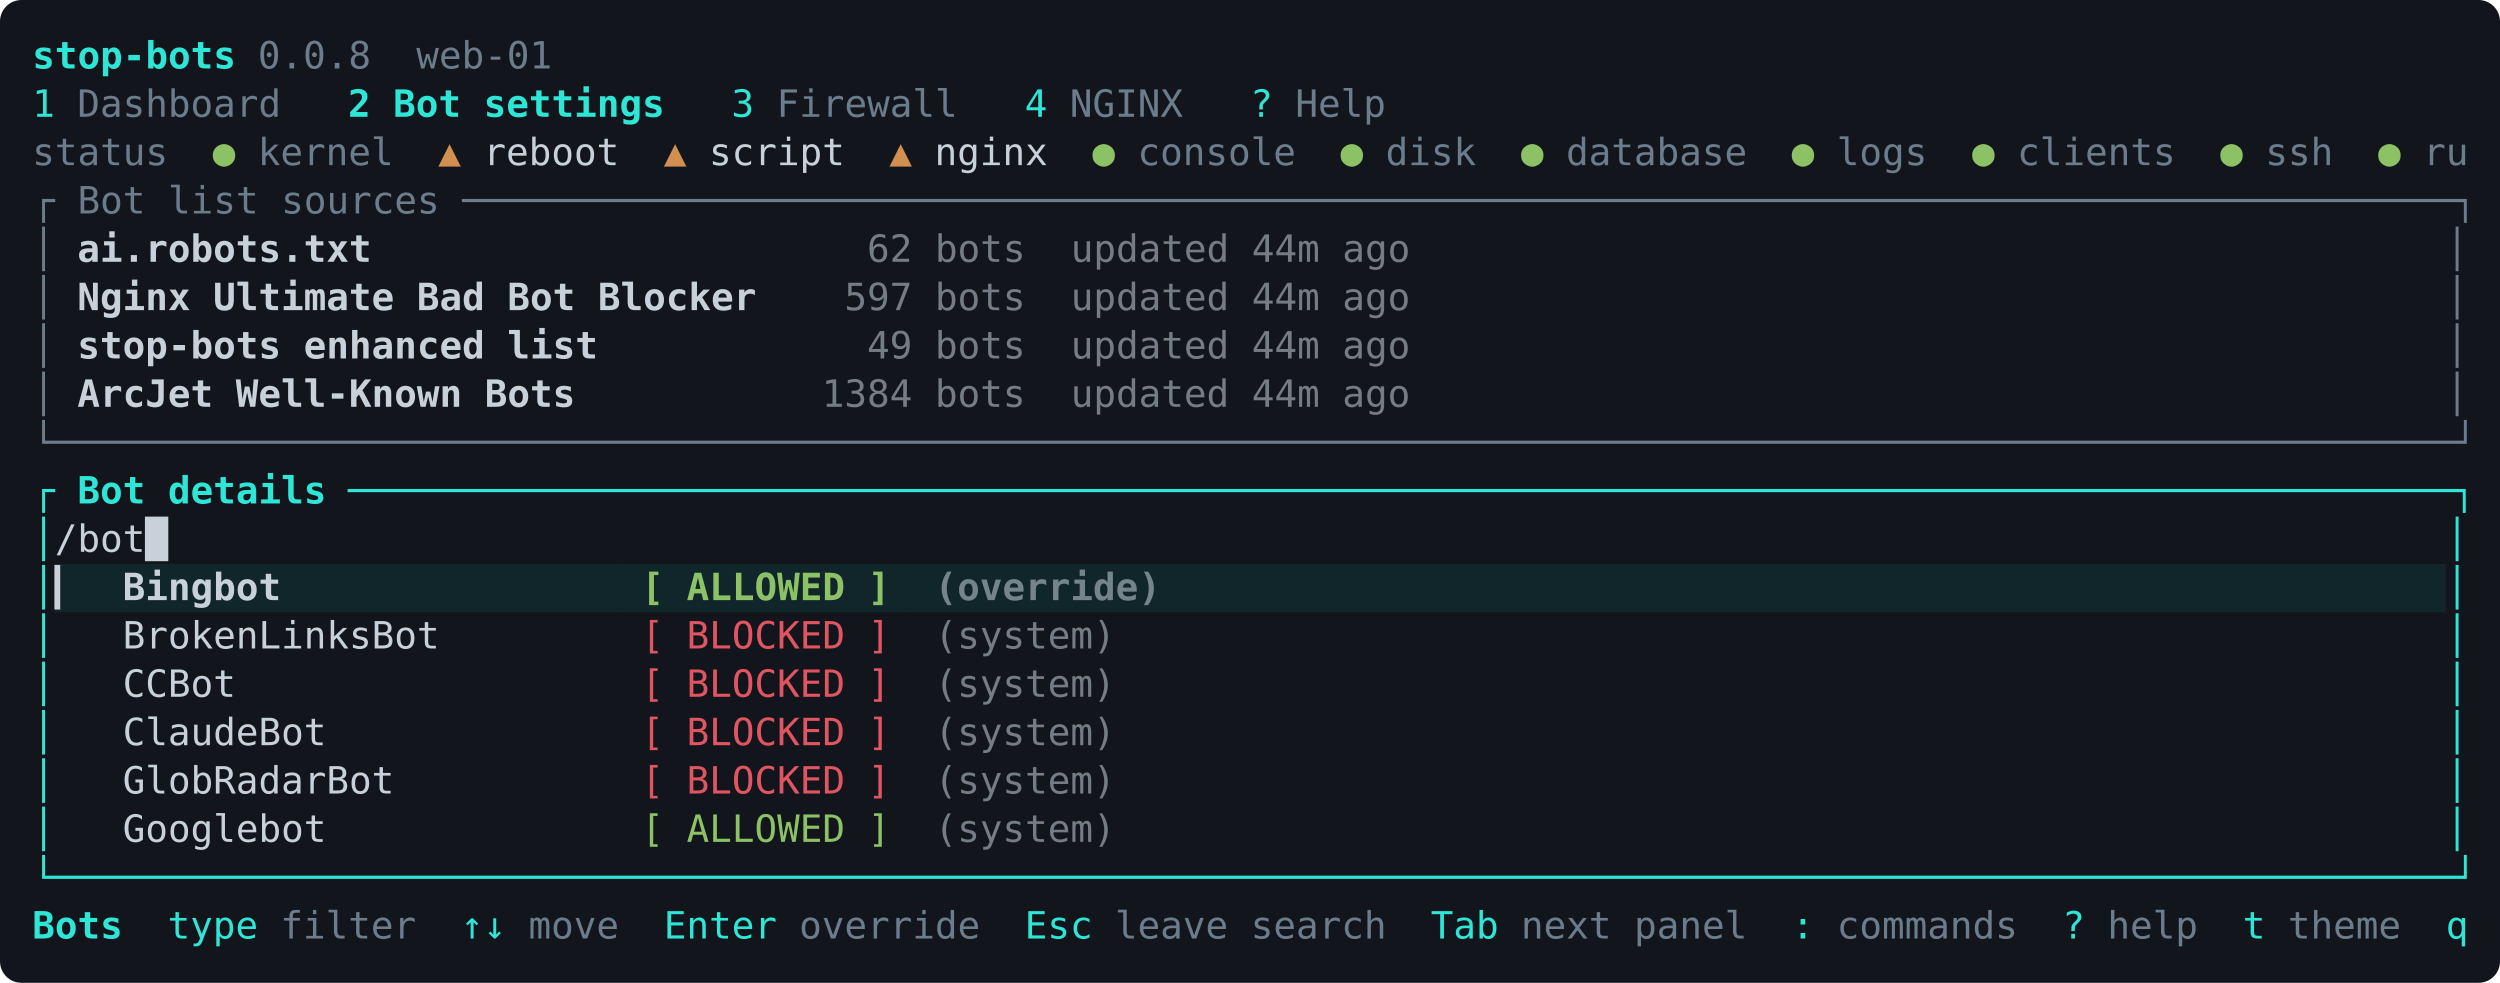
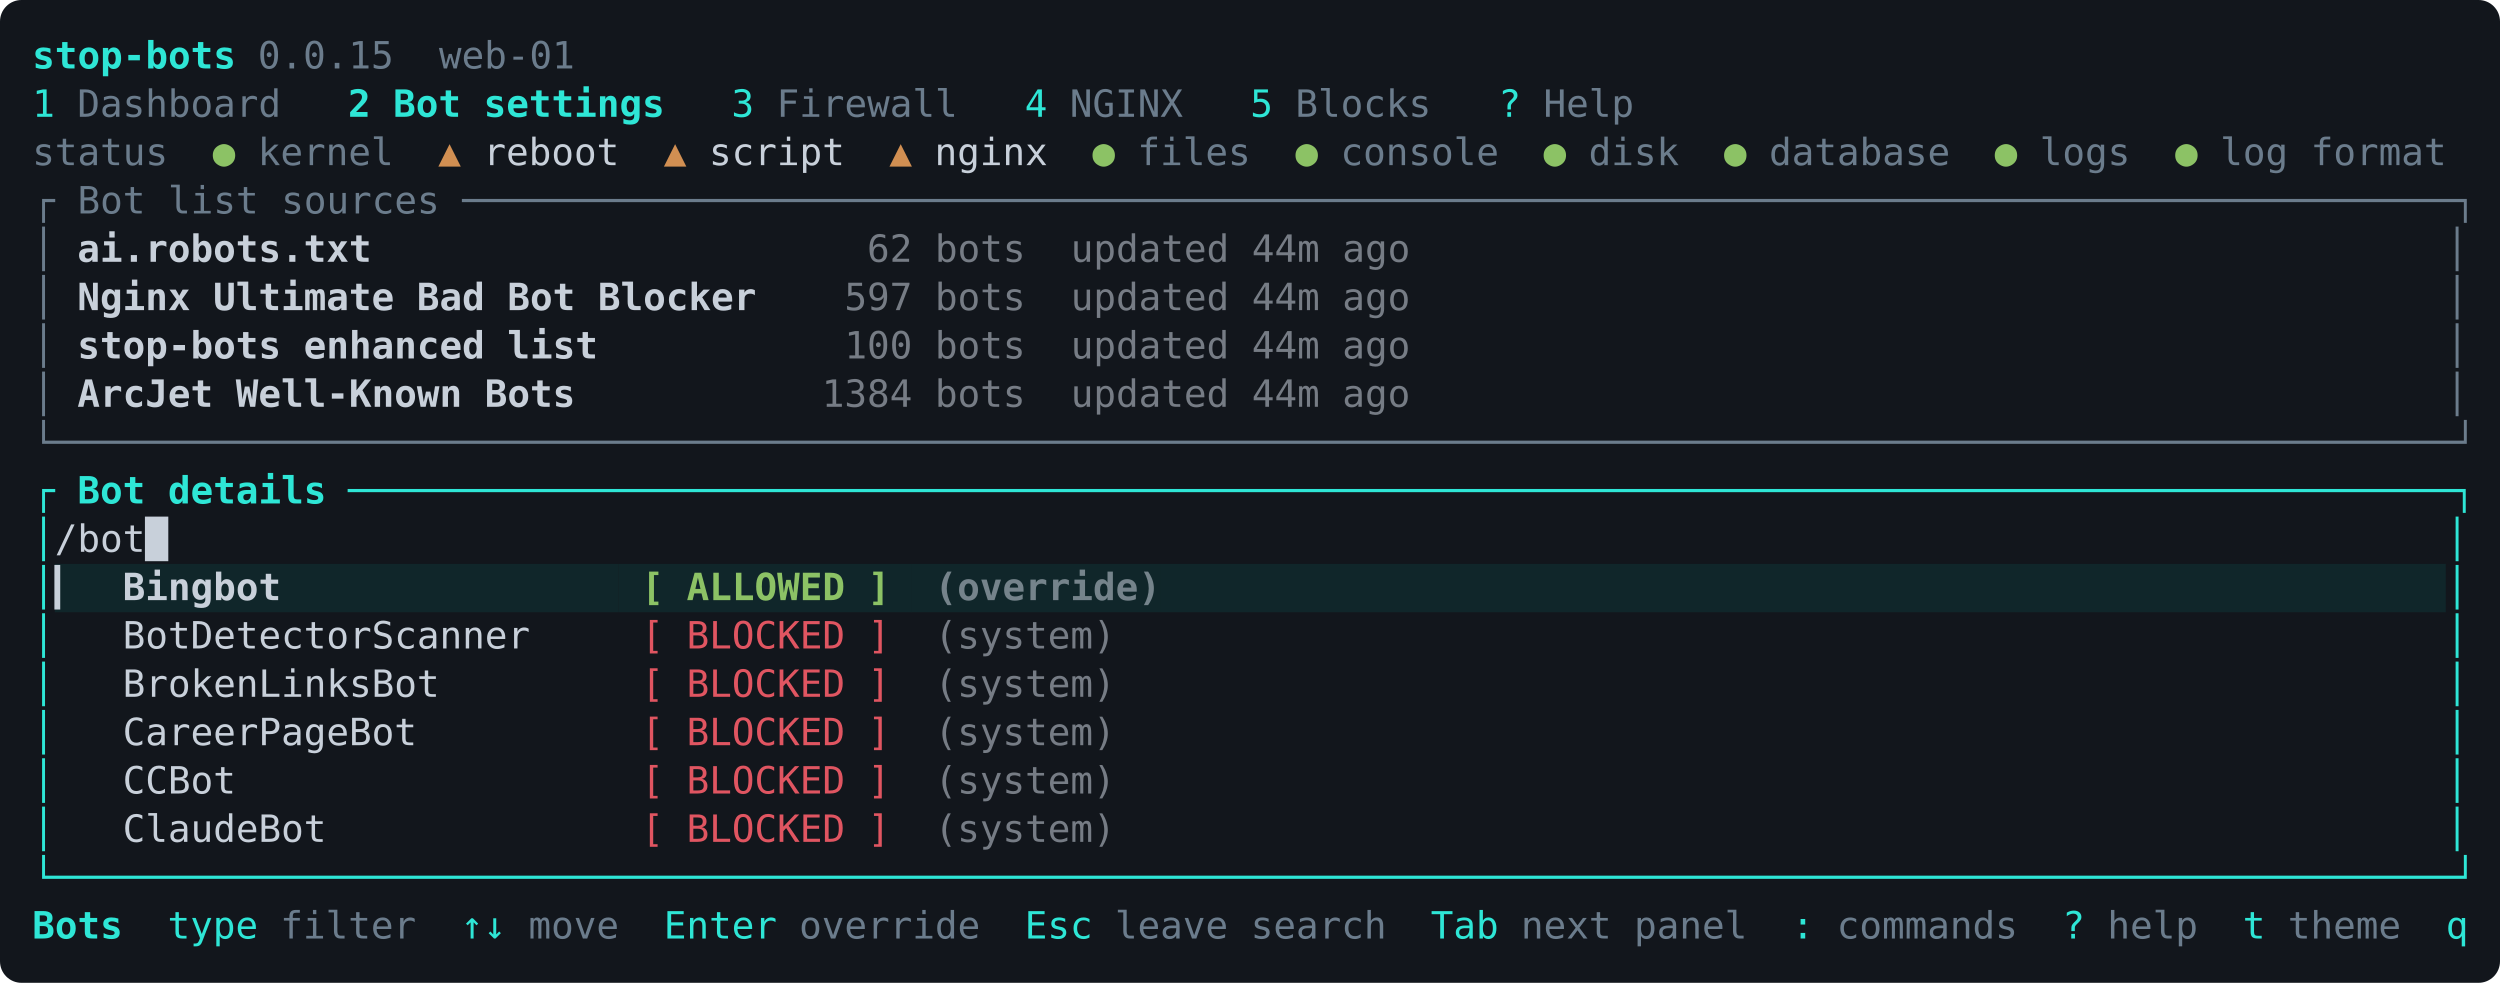
<svg xmlns="http://www.w3.org/2000/svg" viewBox="0 0 931 366" width="931" height="366" font-family="ui-monospace,SFMono-Regular,Menlo,Consolas,'DejaVu Sans Mono',monospace" font-size="14">
  <rect width="100%" height="100%" rx="8" fill="#12161c" />
  <rect x="20.4" y="210.0" width="210.0" height="18.0" fill="#10262a" />
  <rect x="230.4" y="210.0" width="109.2" height="18.0" fill="#10262a" />
  <rect x="339.6" y="210.0" width="92.4" height="18.0" fill="#10262a" />
  <rect x="432.0" y="210.0" width="478.8" height="18.0" fill="#10262a" />
  <text x="12.0" y="25.5" fill="#2ee6d6" textLength="75.6" lengthAdjust="spacingAndGlyphs" xml:space="preserve" font-weight="bold">stop-bots</text>
-   <text x="87.6" y="25.5" fill="#6b7c8c" textLength="117.6" lengthAdjust="spacingAndGlyphs" xml:space="preserve"> 0.0.8  web-01</text>
+   <text x="87.6" y="25.5" fill="#6b7c8c" textLength="126.0" lengthAdjust="spacingAndGlyphs" xml:space="preserve"> 0.0.15  web-01</text>
  <text x="12.0" y="43.5" fill="#2ee6d6" textLength="8.4" lengthAdjust="spacingAndGlyphs" xml:space="preserve">1</text>
  <text x="28.8" y="43.5" fill="#6b7c8c" textLength="75.6" lengthAdjust="spacingAndGlyphs" xml:space="preserve">Dashboard</text>
  <text x="129.6" y="43.5" fill="#2ee6d6" textLength="8.4" lengthAdjust="spacingAndGlyphs" xml:space="preserve" font-weight="bold">2</text>
  <text x="146.4" y="43.5" fill="#2ee6d6" textLength="100.8" lengthAdjust="spacingAndGlyphs" xml:space="preserve" font-weight="bold">Bot settings</text>
  <text x="272.4" y="43.5" fill="#2ee6d6" textLength="8.4" lengthAdjust="spacingAndGlyphs" xml:space="preserve">3</text>
  <text x="289.2" y="43.5" fill="#6b7c8c" textLength="67.2" lengthAdjust="spacingAndGlyphs" xml:space="preserve">Firewall</text>
  <text x="381.6" y="43.5" fill="#2ee6d6" textLength="8.4" lengthAdjust="spacingAndGlyphs" xml:space="preserve">4</text>
  <text x="398.4" y="43.5" fill="#6b7c8c" textLength="42.0" lengthAdjust="spacingAndGlyphs" xml:space="preserve">NGINX</text>
-   <text x="465.6" y="43.5" fill="#2ee6d6" textLength="8.4" lengthAdjust="spacingAndGlyphs" xml:space="preserve">?</text>
-   <text x="482.4" y="43.5" fill="#6b7c8c" textLength="33.6" lengthAdjust="spacingAndGlyphs" xml:space="preserve">Help</text>
+   <text x="465.6" y="43.5" fill="#2ee6d6" textLength="8.4" lengthAdjust="spacingAndGlyphs" xml:space="preserve">5</text>
+   <text x="482.4" y="43.5" fill="#6b7c8c" textLength="50.4" lengthAdjust="spacingAndGlyphs" xml:space="preserve">Blocks</text>
+   <text x="558.0" y="43.5" fill="#2ee6d6" textLength="8.4" lengthAdjust="spacingAndGlyphs" xml:space="preserve">?</text>
+   <text x="574.8" y="43.5" fill="#6b7c8c" textLength="33.6" lengthAdjust="spacingAndGlyphs" xml:space="preserve">Help</text>
  <text x="12.0" y="61.5" fill="#6b7c8c" textLength="50.4" lengthAdjust="spacingAndGlyphs" xml:space="preserve">status</text>
  <text x="79.2" y="61.5" fill="#8cc265" textLength="8.4" lengthAdjust="spacingAndGlyphs" xml:space="preserve">●</text>
  <text x="96.0" y="61.5" fill="#6b7c8c" textLength="50.4" lengthAdjust="spacingAndGlyphs" xml:space="preserve">kernel</text>
  <text x="163.2" y="61.5" fill="#d18f52" textLength="8.4" lengthAdjust="spacingAndGlyphs" xml:space="preserve">▲</text>
  <text x="171.6" y="61.5" fill="#c8d0da" textLength="75.6" lengthAdjust="spacingAndGlyphs" xml:space="preserve"> reboot  </text>
  <text x="247.2" y="61.5" fill="#d18f52" textLength="8.4" lengthAdjust="spacingAndGlyphs" xml:space="preserve">▲</text>
  <text x="255.6" y="61.5" fill="#c8d0da" textLength="75.6" lengthAdjust="spacingAndGlyphs" xml:space="preserve"> script  </text>
  <text x="331.2" y="61.5" fill="#d18f52" textLength="8.4" lengthAdjust="spacingAndGlyphs" xml:space="preserve">▲</text>
  <text x="339.6" y="61.5" fill="#c8d0da" textLength="67.2" lengthAdjust="spacingAndGlyphs" xml:space="preserve"> nginx  </text>
  <text x="406.8" y="61.5" fill="#8cc265" textLength="8.4" lengthAdjust="spacingAndGlyphs" xml:space="preserve">●</text>
-   <text x="423.6" y="61.5" fill="#6b7c8c" textLength="58.8" lengthAdjust="spacingAndGlyphs" xml:space="preserve">console</text>
-   <text x="499.2" y="61.5" fill="#8cc265" textLength="8.4" lengthAdjust="spacingAndGlyphs" xml:space="preserve">●</text>
-   <text x="516.0" y="61.5" fill="#6b7c8c" textLength="33.6" lengthAdjust="spacingAndGlyphs" xml:space="preserve">disk</text>
-   <text x="566.4" y="61.5" fill="#8cc265" textLength="8.4" lengthAdjust="spacingAndGlyphs" xml:space="preserve">●</text>
-   <text x="583.2" y="61.5" fill="#6b7c8c" textLength="67.2" lengthAdjust="spacingAndGlyphs" xml:space="preserve">database</text>
-   <text x="667.2" y="61.5" fill="#8cc265" textLength="8.4" lengthAdjust="spacingAndGlyphs" xml:space="preserve">●</text>
-   <text x="684.0" y="61.5" fill="#6b7c8c" textLength="33.6" lengthAdjust="spacingAndGlyphs" xml:space="preserve">logs</text>
-   <text x="734.4" y="61.5" fill="#8cc265" textLength="8.4" lengthAdjust="spacingAndGlyphs" xml:space="preserve">●</text>
-   <text x="751.2" y="61.5" fill="#6b7c8c" textLength="58.8" lengthAdjust="spacingAndGlyphs" xml:space="preserve">clients</text>
-   <text x="826.8" y="61.5" fill="#8cc265" textLength="8.4" lengthAdjust="spacingAndGlyphs" xml:space="preserve">●</text>
-   <text x="843.6" y="61.5" fill="#6b7c8c" textLength="25.2" lengthAdjust="spacingAndGlyphs" xml:space="preserve">ssh</text>
-   <text x="885.6" y="61.5" fill="#8cc265" textLength="8.4" lengthAdjust="spacingAndGlyphs" xml:space="preserve">●</text>
-   <text x="902.4" y="61.5" fill="#6b7c8c" textLength="16.8" lengthAdjust="spacingAndGlyphs" xml:space="preserve">ru</text>
+   <text x="423.6" y="61.5" fill="#6b7c8c" textLength="42.0" lengthAdjust="spacingAndGlyphs" xml:space="preserve">files</text>
+   <text x="482.4" y="61.5" fill="#8cc265" textLength="8.4" lengthAdjust="spacingAndGlyphs" xml:space="preserve">●</text>
+   <text x="499.2" y="61.5" fill="#6b7c8c" textLength="58.8" lengthAdjust="spacingAndGlyphs" xml:space="preserve">console</text>
+   <text x="574.8" y="61.5" fill="#8cc265" textLength="8.4" lengthAdjust="spacingAndGlyphs" xml:space="preserve">●</text>
+   <text x="591.6" y="61.5" fill="#6b7c8c" textLength="33.6" lengthAdjust="spacingAndGlyphs" xml:space="preserve">disk</text>
+   <text x="642.0" y="61.5" fill="#8cc265" textLength="8.4" lengthAdjust="spacingAndGlyphs" xml:space="preserve">●</text>
+   <text x="658.8" y="61.5" fill="#6b7c8c" textLength="67.2" lengthAdjust="spacingAndGlyphs" xml:space="preserve">database</text>
+   <text x="742.8" y="61.5" fill="#8cc265" textLength="8.4" lengthAdjust="spacingAndGlyphs" xml:space="preserve">●</text>
+   <text x="759.6" y="61.5" fill="#6b7c8c" textLength="33.6" lengthAdjust="spacingAndGlyphs" xml:space="preserve">logs</text>
+   <text x="810.0" y="61.5" fill="#8cc265" textLength="8.4" lengthAdjust="spacingAndGlyphs" xml:space="preserve">●</text>
+   <text x="826.8" y="61.5" fill="#6b7c8c" textLength="84.0" lengthAdjust="spacingAndGlyphs" xml:space="preserve">log format</text>
  <text x="12.0" y="79.5" fill="#6b7c8c" textLength="907.2" lengthAdjust="spacingAndGlyphs" xml:space="preserve">┌ Bot list sources ────────────────────────────────────────────────────────────────────────────────────────┐</text>
  <text x="12.0" y="97.5" fill="#6b7c8c" textLength="8.4" lengthAdjust="spacingAndGlyphs" xml:space="preserve">│</text>
  <text x="28.8" y="97.5" fill="#c8d0da" textLength="268.8" lengthAdjust="spacingAndGlyphs" xml:space="preserve" font-weight="bold">ai.robots.txt                   </text>
  <text x="297.6" y="97.5" fill="#c8d0da" textLength="226.8" lengthAdjust="spacingAndGlyphs" xml:space="preserve" opacity="0.55">   62 bots  updated 44m ago</text>
  <text x="910.8" y="97.5" fill="#6b7c8c" textLength="8.4" lengthAdjust="spacingAndGlyphs" xml:space="preserve">│</text>
  <text x="12.0" y="115.5" fill="#6b7c8c" textLength="8.4" lengthAdjust="spacingAndGlyphs" xml:space="preserve">│</text>
  <text x="28.8" y="115.5" fill="#c8d0da" textLength="268.8" lengthAdjust="spacingAndGlyphs" xml:space="preserve" font-weight="bold">Nginx Ultimate Bad Bot Blocker  </text>
  <text x="297.6" y="115.5" fill="#c8d0da" textLength="226.8" lengthAdjust="spacingAndGlyphs" xml:space="preserve" opacity="0.55">  597 bots  updated 44m ago</text>
  <text x="910.8" y="115.5" fill="#6b7c8c" textLength="8.4" lengthAdjust="spacingAndGlyphs" xml:space="preserve">│</text>
  <text x="12.0" y="133.5" fill="#6b7c8c" textLength="8.4" lengthAdjust="spacingAndGlyphs" xml:space="preserve">│</text>
  <text x="28.8" y="133.5" fill="#c8d0da" textLength="268.8" lengthAdjust="spacingAndGlyphs" xml:space="preserve" font-weight="bold">stop-bots enhanced list         </text>
-   <text x="297.6" y="133.5" fill="#c8d0da" textLength="226.8" lengthAdjust="spacingAndGlyphs" xml:space="preserve" opacity="0.55">   49 bots  updated 44m ago</text>
+   <text x="297.6" y="133.5" fill="#c8d0da" textLength="226.8" lengthAdjust="spacingAndGlyphs" xml:space="preserve" opacity="0.55">  100 bots  updated 44m ago</text>
  <text x="910.8" y="133.5" fill="#6b7c8c" textLength="8.4" lengthAdjust="spacingAndGlyphs" xml:space="preserve">│</text>
  <text x="12.0" y="151.5" fill="#6b7c8c" textLength="8.4" lengthAdjust="spacingAndGlyphs" xml:space="preserve">│</text>
  <text x="28.8" y="151.5" fill="#c8d0da" textLength="268.8" lengthAdjust="spacingAndGlyphs" xml:space="preserve" font-weight="bold">ArcJet Well-Known Bots          </text>
  <text x="297.6" y="151.5" fill="#c8d0da" textLength="226.8" lengthAdjust="spacingAndGlyphs" xml:space="preserve" opacity="0.55"> 1384 bots  updated 44m ago</text>
  <text x="910.8" y="151.5" fill="#6b7c8c" textLength="8.4" lengthAdjust="spacingAndGlyphs" xml:space="preserve">│</text>
  <text x="12.0" y="169.5" fill="#6b7c8c" textLength="907.2" lengthAdjust="spacingAndGlyphs" xml:space="preserve">└──────────────────────────────────────────────────────────────────────────────────────────────────────────┘</text>
  <text x="12.0" y="187.5" fill="#2ee6d6" textLength="8.4" lengthAdjust="spacingAndGlyphs" xml:space="preserve">┌</text>
  <text x="20.4" y="187.5" fill="#2ee6d6" textLength="109.2" lengthAdjust="spacingAndGlyphs" xml:space="preserve" font-weight="bold"> Bot details </text>
  <text x="129.6" y="187.5" fill="#2ee6d6" textLength="789.6" lengthAdjust="spacingAndGlyphs" xml:space="preserve">─────────────────────────────────────────────────────────────────────────────────────────────┐</text>
  <text x="12.0" y="205.5" fill="#2ee6d6" textLength="8.4" lengthAdjust="spacingAndGlyphs" xml:space="preserve">│</text>
  <text x="20.4" y="205.5" fill="#c8d0da" textLength="890.4" lengthAdjust="spacingAndGlyphs" xml:space="preserve">/bot█                                                                                                     </text>
  <text x="910.8" y="205.5" fill="#2ee6d6" textLength="8.4" lengthAdjust="spacingAndGlyphs" xml:space="preserve">│</text>
  <text x="12.0" y="223.5" fill="#2ee6d6" textLength="8.4" lengthAdjust="spacingAndGlyphs" xml:space="preserve">│</text>
  <text x="20.4" y="223.5" fill="#c8d0da" textLength="210.0" lengthAdjust="spacingAndGlyphs" xml:space="preserve" font-weight="bold">▎  Bingbot               </text>
  <text x="230.4" y="223.5" fill="#8cc265" textLength="109.2" lengthAdjust="spacingAndGlyphs" xml:space="preserve" font-weight="bold"> [ ALLOWED ] </text>
  <text x="339.6" y="223.5" fill="#c8d0da" textLength="92.4" lengthAdjust="spacingAndGlyphs" xml:space="preserve" font-weight="bold" opacity="0.55"> (override)</text>
  <text x="910.8" y="223.5" fill="#2ee6d6" textLength="8.4" lengthAdjust="spacingAndGlyphs" xml:space="preserve">│</text>
  <text x="12.0" y="241.5" fill="#2ee6d6" textLength="8.4" lengthAdjust="spacingAndGlyphs" xml:space="preserve">│</text>
-   <text x="20.4" y="241.5" fill="#c8d0da" textLength="210.0" lengthAdjust="spacingAndGlyphs" xml:space="preserve">   BrokenLinksBot        </text>
+   <text x="20.4" y="241.5" fill="#c8d0da" textLength="210.0" lengthAdjust="spacingAndGlyphs" xml:space="preserve">   BotDetectorScanner    </text>
  <text x="230.4" y="241.5" fill="#e05561" textLength="109.2" lengthAdjust="spacingAndGlyphs" xml:space="preserve"> [ BLOCKED ] </text>
  <text x="339.6" y="241.5" fill="#c8d0da" textLength="75.6" lengthAdjust="spacingAndGlyphs" xml:space="preserve" opacity="0.55"> (system)</text>
  <text x="910.8" y="241.5" fill="#2ee6d6" textLength="8.4" lengthAdjust="spacingAndGlyphs" xml:space="preserve">│</text>
  <text x="12.0" y="259.5" fill="#2ee6d6" textLength="8.4" lengthAdjust="spacingAndGlyphs" xml:space="preserve">│</text>
-   <text x="20.4" y="259.5" fill="#c8d0da" textLength="210.0" lengthAdjust="spacingAndGlyphs" xml:space="preserve">   CCBot                 </text>
+   <text x="20.4" y="259.5" fill="#c8d0da" textLength="210.0" lengthAdjust="spacingAndGlyphs" xml:space="preserve">   BrokenLinksBot        </text>
  <text x="230.4" y="259.5" fill="#e05561" textLength="109.2" lengthAdjust="spacingAndGlyphs" xml:space="preserve"> [ BLOCKED ] </text>
  <text x="339.6" y="259.5" fill="#c8d0da" textLength="75.6" lengthAdjust="spacingAndGlyphs" xml:space="preserve" opacity="0.55"> (system)</text>
  <text x="910.8" y="259.5" fill="#2ee6d6" textLength="8.4" lengthAdjust="spacingAndGlyphs" xml:space="preserve">│</text>
  <text x="12.0" y="277.5" fill="#2ee6d6" textLength="8.4" lengthAdjust="spacingAndGlyphs" xml:space="preserve">│</text>
-   <text x="20.4" y="277.5" fill="#c8d0da" textLength="210.0" lengthAdjust="spacingAndGlyphs" xml:space="preserve">   ClaudeBot             </text>
+   <text x="20.4" y="277.5" fill="#c8d0da" textLength="210.0" lengthAdjust="spacingAndGlyphs" xml:space="preserve">   CareerPageBot         </text>
  <text x="230.4" y="277.5" fill="#e05561" textLength="109.2" lengthAdjust="spacingAndGlyphs" xml:space="preserve"> [ BLOCKED ] </text>
  <text x="339.6" y="277.5" fill="#c8d0da" textLength="75.6" lengthAdjust="spacingAndGlyphs" xml:space="preserve" opacity="0.55"> (system)</text>
  <text x="910.8" y="277.5" fill="#2ee6d6" textLength="8.4" lengthAdjust="spacingAndGlyphs" xml:space="preserve">│</text>
  <text x="12.0" y="295.5" fill="#2ee6d6" textLength="8.4" lengthAdjust="spacingAndGlyphs" xml:space="preserve">│</text>
-   <text x="20.4" y="295.5" fill="#c8d0da" textLength="210.0" lengthAdjust="spacingAndGlyphs" xml:space="preserve">   GlobRadarBot          </text>
+   <text x="20.4" y="295.5" fill="#c8d0da" textLength="210.0" lengthAdjust="spacingAndGlyphs" xml:space="preserve">   CCBot                 </text>
  <text x="230.4" y="295.5" fill="#e05561" textLength="109.2" lengthAdjust="spacingAndGlyphs" xml:space="preserve"> [ BLOCKED ] </text>
  <text x="339.6" y="295.5" fill="#c8d0da" textLength="75.6" lengthAdjust="spacingAndGlyphs" xml:space="preserve" opacity="0.55"> (system)</text>
  <text x="910.8" y="295.5" fill="#2ee6d6" textLength="8.4" lengthAdjust="spacingAndGlyphs" xml:space="preserve">│</text>
  <text x="12.0" y="313.5" fill="#2ee6d6" textLength="8.4" lengthAdjust="spacingAndGlyphs" xml:space="preserve">│</text>
-   <text x="20.4" y="313.5" fill="#c8d0da" textLength="210.0" lengthAdjust="spacingAndGlyphs" xml:space="preserve">   Googlebot             </text>
-   <text x="230.4" y="313.5" fill="#8cc265" textLength="109.2" lengthAdjust="spacingAndGlyphs" xml:space="preserve"> [ ALLOWED ] </text>
+   <text x="20.4" y="313.5" fill="#c8d0da" textLength="210.0" lengthAdjust="spacingAndGlyphs" xml:space="preserve">   ClaudeBot             </text>
+   <text x="230.4" y="313.5" fill="#e05561" textLength="109.2" lengthAdjust="spacingAndGlyphs" xml:space="preserve"> [ BLOCKED ] </text>
  <text x="339.6" y="313.5" fill="#c8d0da" textLength="75.6" lengthAdjust="spacingAndGlyphs" xml:space="preserve" opacity="0.55"> (system)</text>
  <text x="910.8" y="313.5" fill="#2ee6d6" textLength="8.4" lengthAdjust="spacingAndGlyphs" xml:space="preserve">│</text>
  <text x="12.0" y="331.5" fill="#2ee6d6" textLength="907.2" lengthAdjust="spacingAndGlyphs" xml:space="preserve">└──────────────────────────────────────────────────────────────────────────────────────────────────────────┘</text>
  <text x="12.0" y="349.5" fill="#2ee6d6" textLength="33.6" lengthAdjust="spacingAndGlyphs" xml:space="preserve" font-weight="bold">Bots</text>
  <text x="62.4" y="349.5" fill="#2ee6d6" textLength="33.6" lengthAdjust="spacingAndGlyphs" xml:space="preserve">type</text>
  <text x="104.4" y="349.5" fill="#6b7c8c" textLength="50.4" lengthAdjust="spacingAndGlyphs" xml:space="preserve">filter</text>
  <text x="171.6" y="349.5" fill="#2ee6d6" textLength="16.8" lengthAdjust="spacingAndGlyphs" xml:space="preserve">↑↓</text>
  <text x="196.8" y="349.5" fill="#6b7c8c" textLength="33.6" lengthAdjust="spacingAndGlyphs" xml:space="preserve">move</text>
  <text x="247.2" y="349.5" fill="#2ee6d6" textLength="42.0" lengthAdjust="spacingAndGlyphs" xml:space="preserve">Enter</text>
  <text x="297.6" y="349.5" fill="#6b7c8c" textLength="67.2" lengthAdjust="spacingAndGlyphs" xml:space="preserve">override</text>
  <text x="381.6" y="349.5" fill="#2ee6d6" textLength="25.2" lengthAdjust="spacingAndGlyphs" xml:space="preserve">Esc</text>
  <text x="415.2" y="349.5" fill="#6b7c8c" textLength="100.8" lengthAdjust="spacingAndGlyphs" xml:space="preserve">leave search</text>
  <text x="532.8" y="349.5" fill="#2ee6d6" textLength="25.2" lengthAdjust="spacingAndGlyphs" xml:space="preserve">Tab</text>
  <text x="566.4" y="349.5" fill="#6b7c8c" textLength="84.0" lengthAdjust="spacingAndGlyphs" xml:space="preserve">next panel</text>
  <text x="667.2" y="349.5" fill="#2ee6d6" textLength="8.4" lengthAdjust="spacingAndGlyphs" xml:space="preserve">:</text>
  <text x="684.0" y="349.5" fill="#6b7c8c" textLength="67.2" lengthAdjust="spacingAndGlyphs" xml:space="preserve">commands</text>
  <text x="768.0" y="349.5" fill="#2ee6d6" textLength="8.4" lengthAdjust="spacingAndGlyphs" xml:space="preserve">?</text>
  <text x="784.8" y="349.5" fill="#6b7c8c" textLength="33.6" lengthAdjust="spacingAndGlyphs" xml:space="preserve">help</text>
  <text x="835.2" y="349.5" fill="#2ee6d6" textLength="8.4" lengthAdjust="spacingAndGlyphs" xml:space="preserve">t</text>
  <text x="852.0" y="349.5" fill="#6b7c8c" textLength="42.0" lengthAdjust="spacingAndGlyphs" xml:space="preserve">theme</text>
  <text x="910.8" y="349.5" fill="#2ee6d6" textLength="8.4" lengthAdjust="spacingAndGlyphs" xml:space="preserve">q</text>
</svg>
